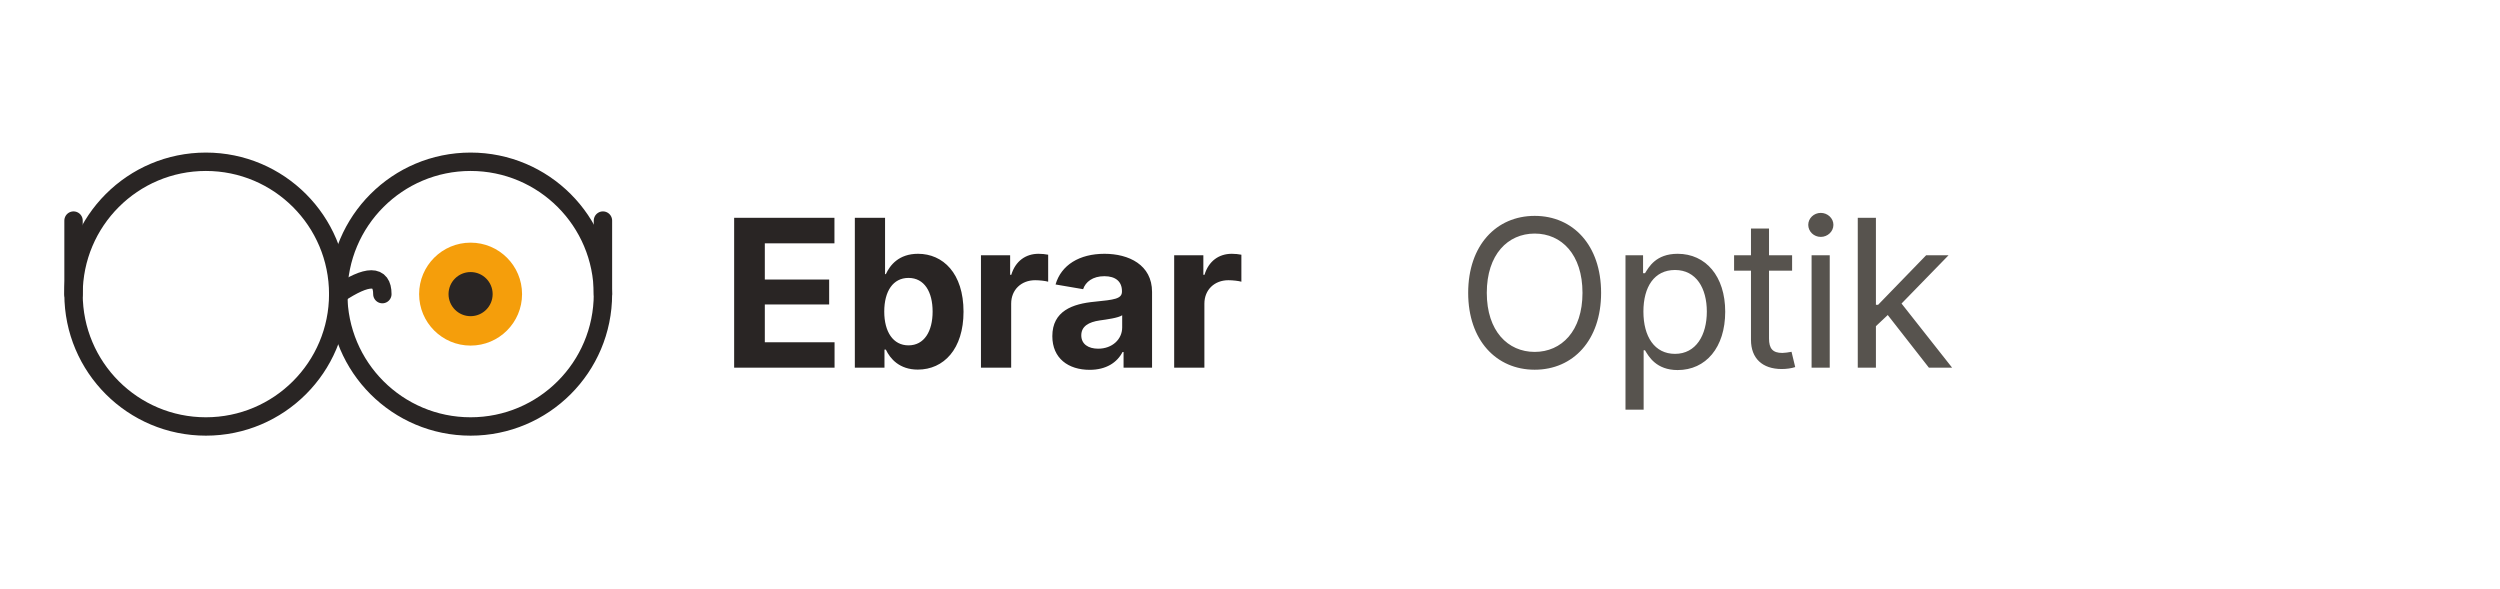
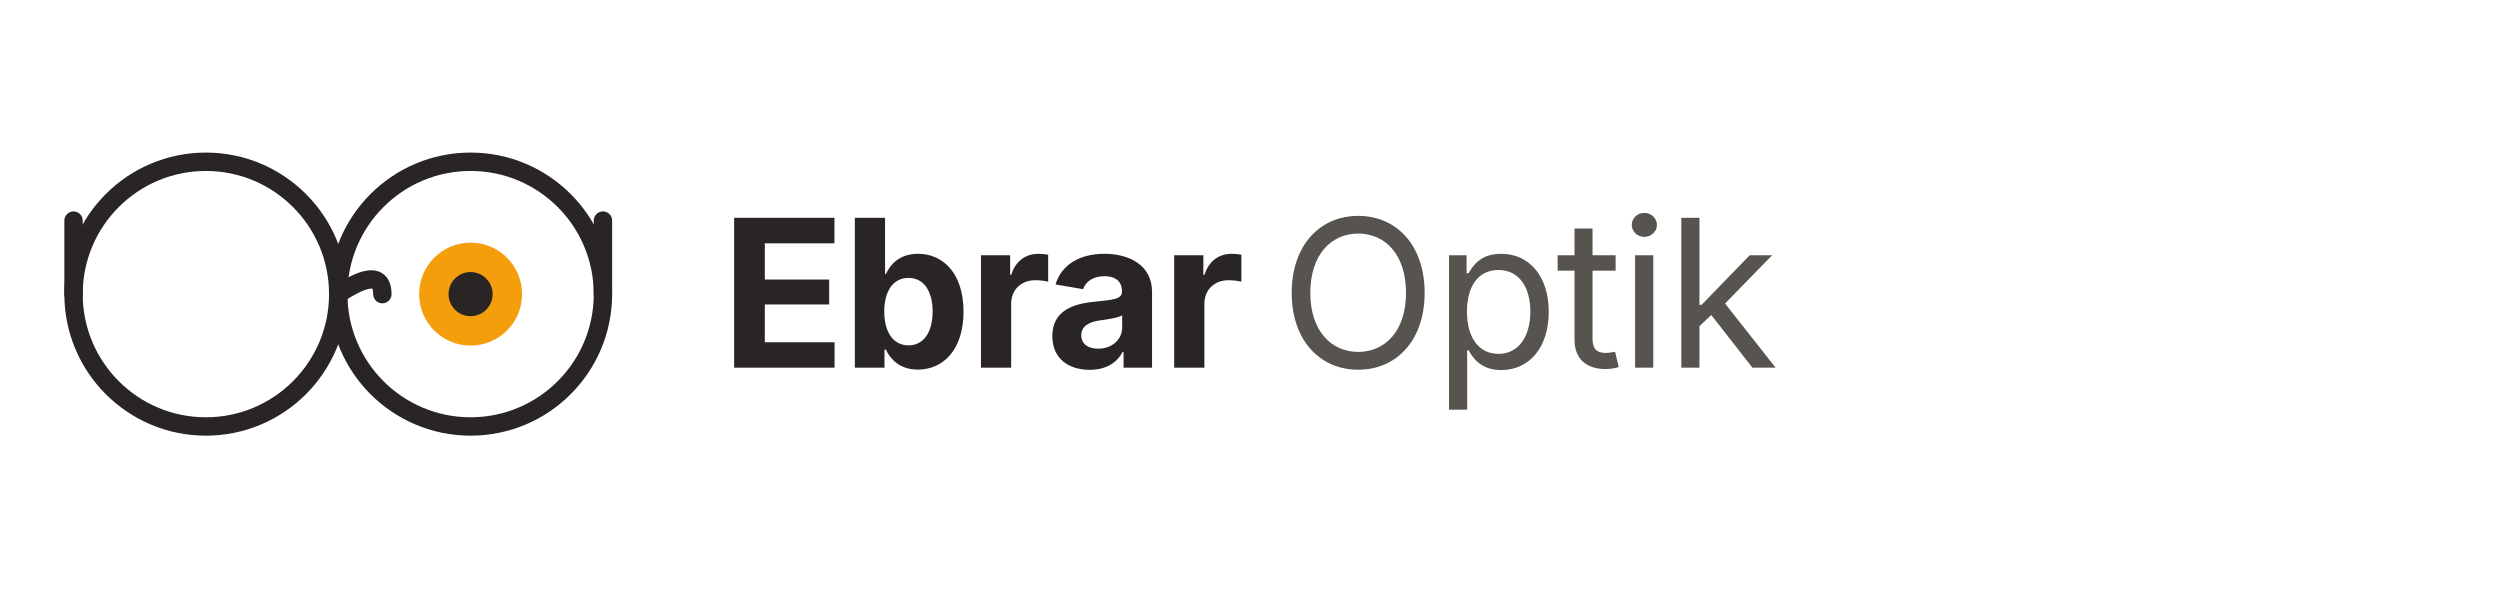
<svg xmlns="http://www.w3.org/2000/svg" viewBox="0 0 340 80" width="340" height="80" role="img" aria-label="Ebrar Optik">
  <g transform="translate(8, 16)">
    <circle cx="20" cy="24" r="18" fill="none" stroke="#292524" stroke-width="2.5" />
    <circle cx="56" cy="24" r="18" fill="none" stroke="#292524" stroke-width="2.5" />
    <path d="M38 24 Q44 20 44 24" fill="none" stroke="#292524" stroke-width="2.5" stroke-linecap="round" />
    <line x1="2" y1="14" x2="2" y2="24" stroke="#292524" stroke-width="2.5" stroke-linecap="round" />
    <line x1="74" y1="14" x2="74" y2="24" stroke="#292524" stroke-width="2.5" stroke-linecap="round" />
    <circle cx="56" cy="24" r="7" fill="#f59e0b" />
    <circle cx="56" cy="24" r="3" fill="#292524" />
  </g>
  <text x="98" y="50" font-family="Inter, system-ui, -apple-system, sans-serif" font-size="28" font-weight="700" fill="#292524" letter-spacing="-0.5">Ebrar</text>
-   <text x="198" y="50" font-family="Inter, system-ui, -apple-system, sans-serif" font-size="28" font-weight="400" fill="#57534e" letter-spacing="-0.5"> Optik</text>
+   <text x="174" y="50" font-family="Inter, system-ui, -apple-system, sans-serif" font-size="28" font-weight="400" fill="#57534e" letter-spacing="-0.5">Optik</text>
</svg>
